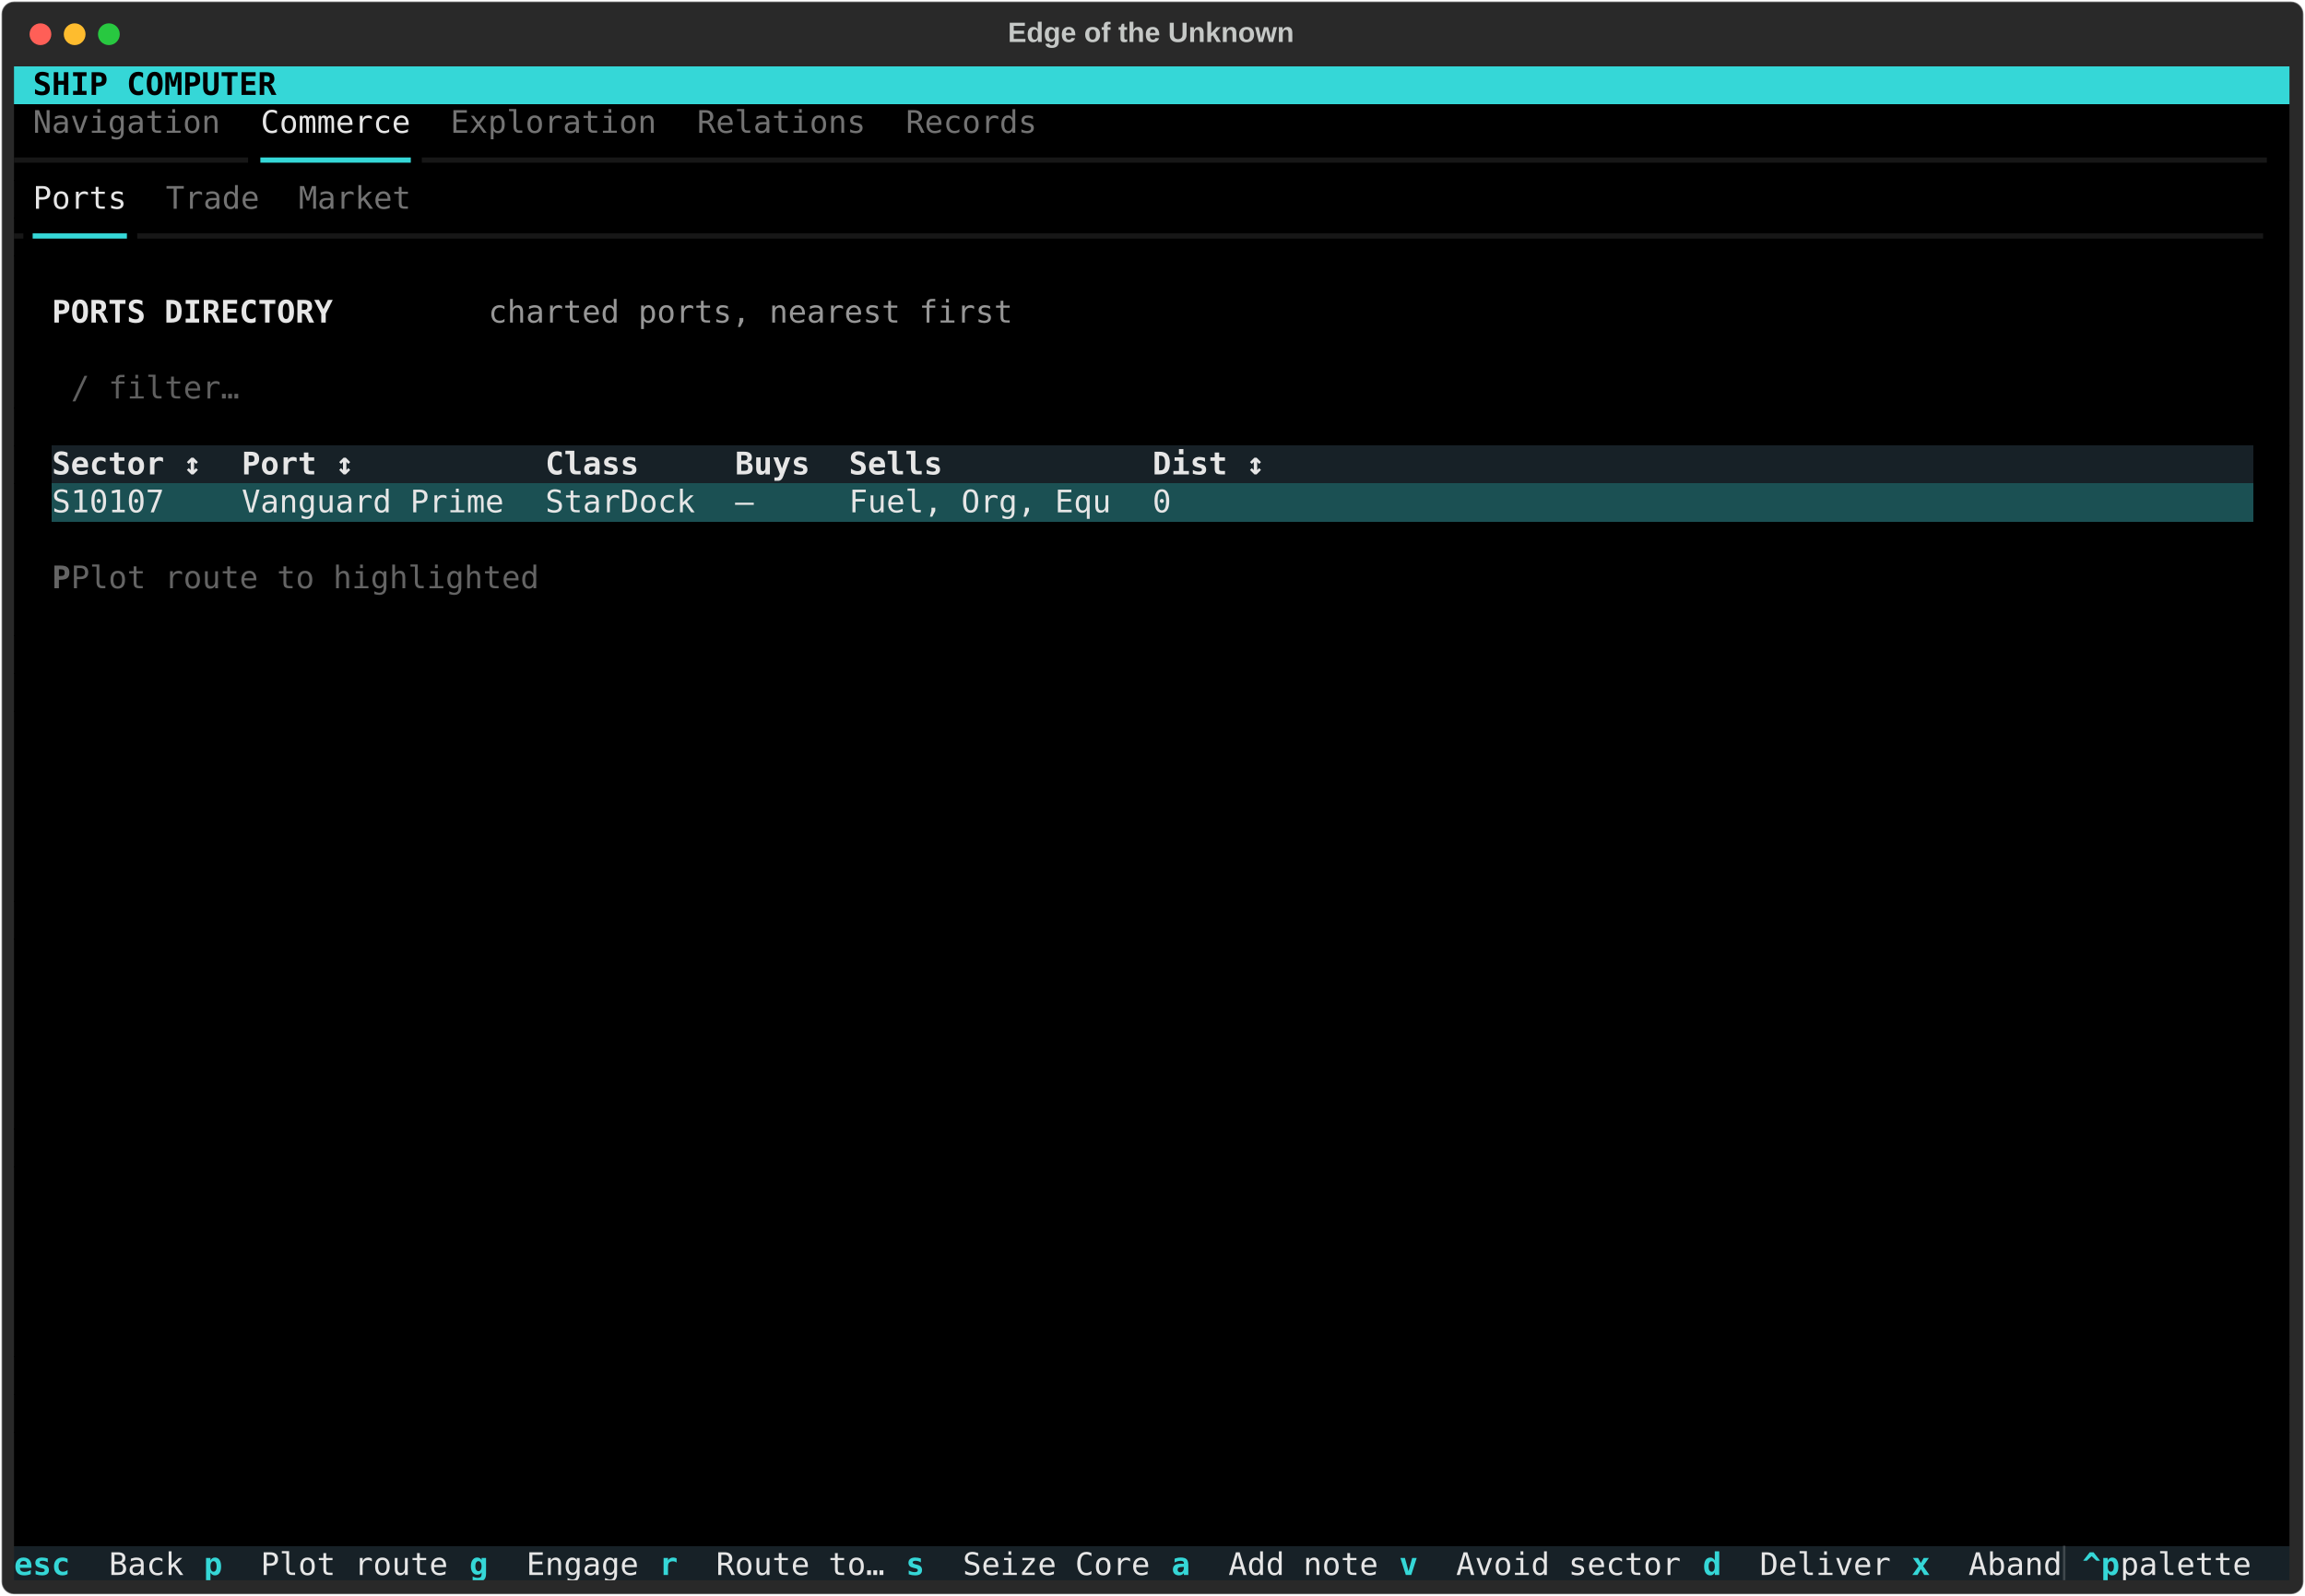
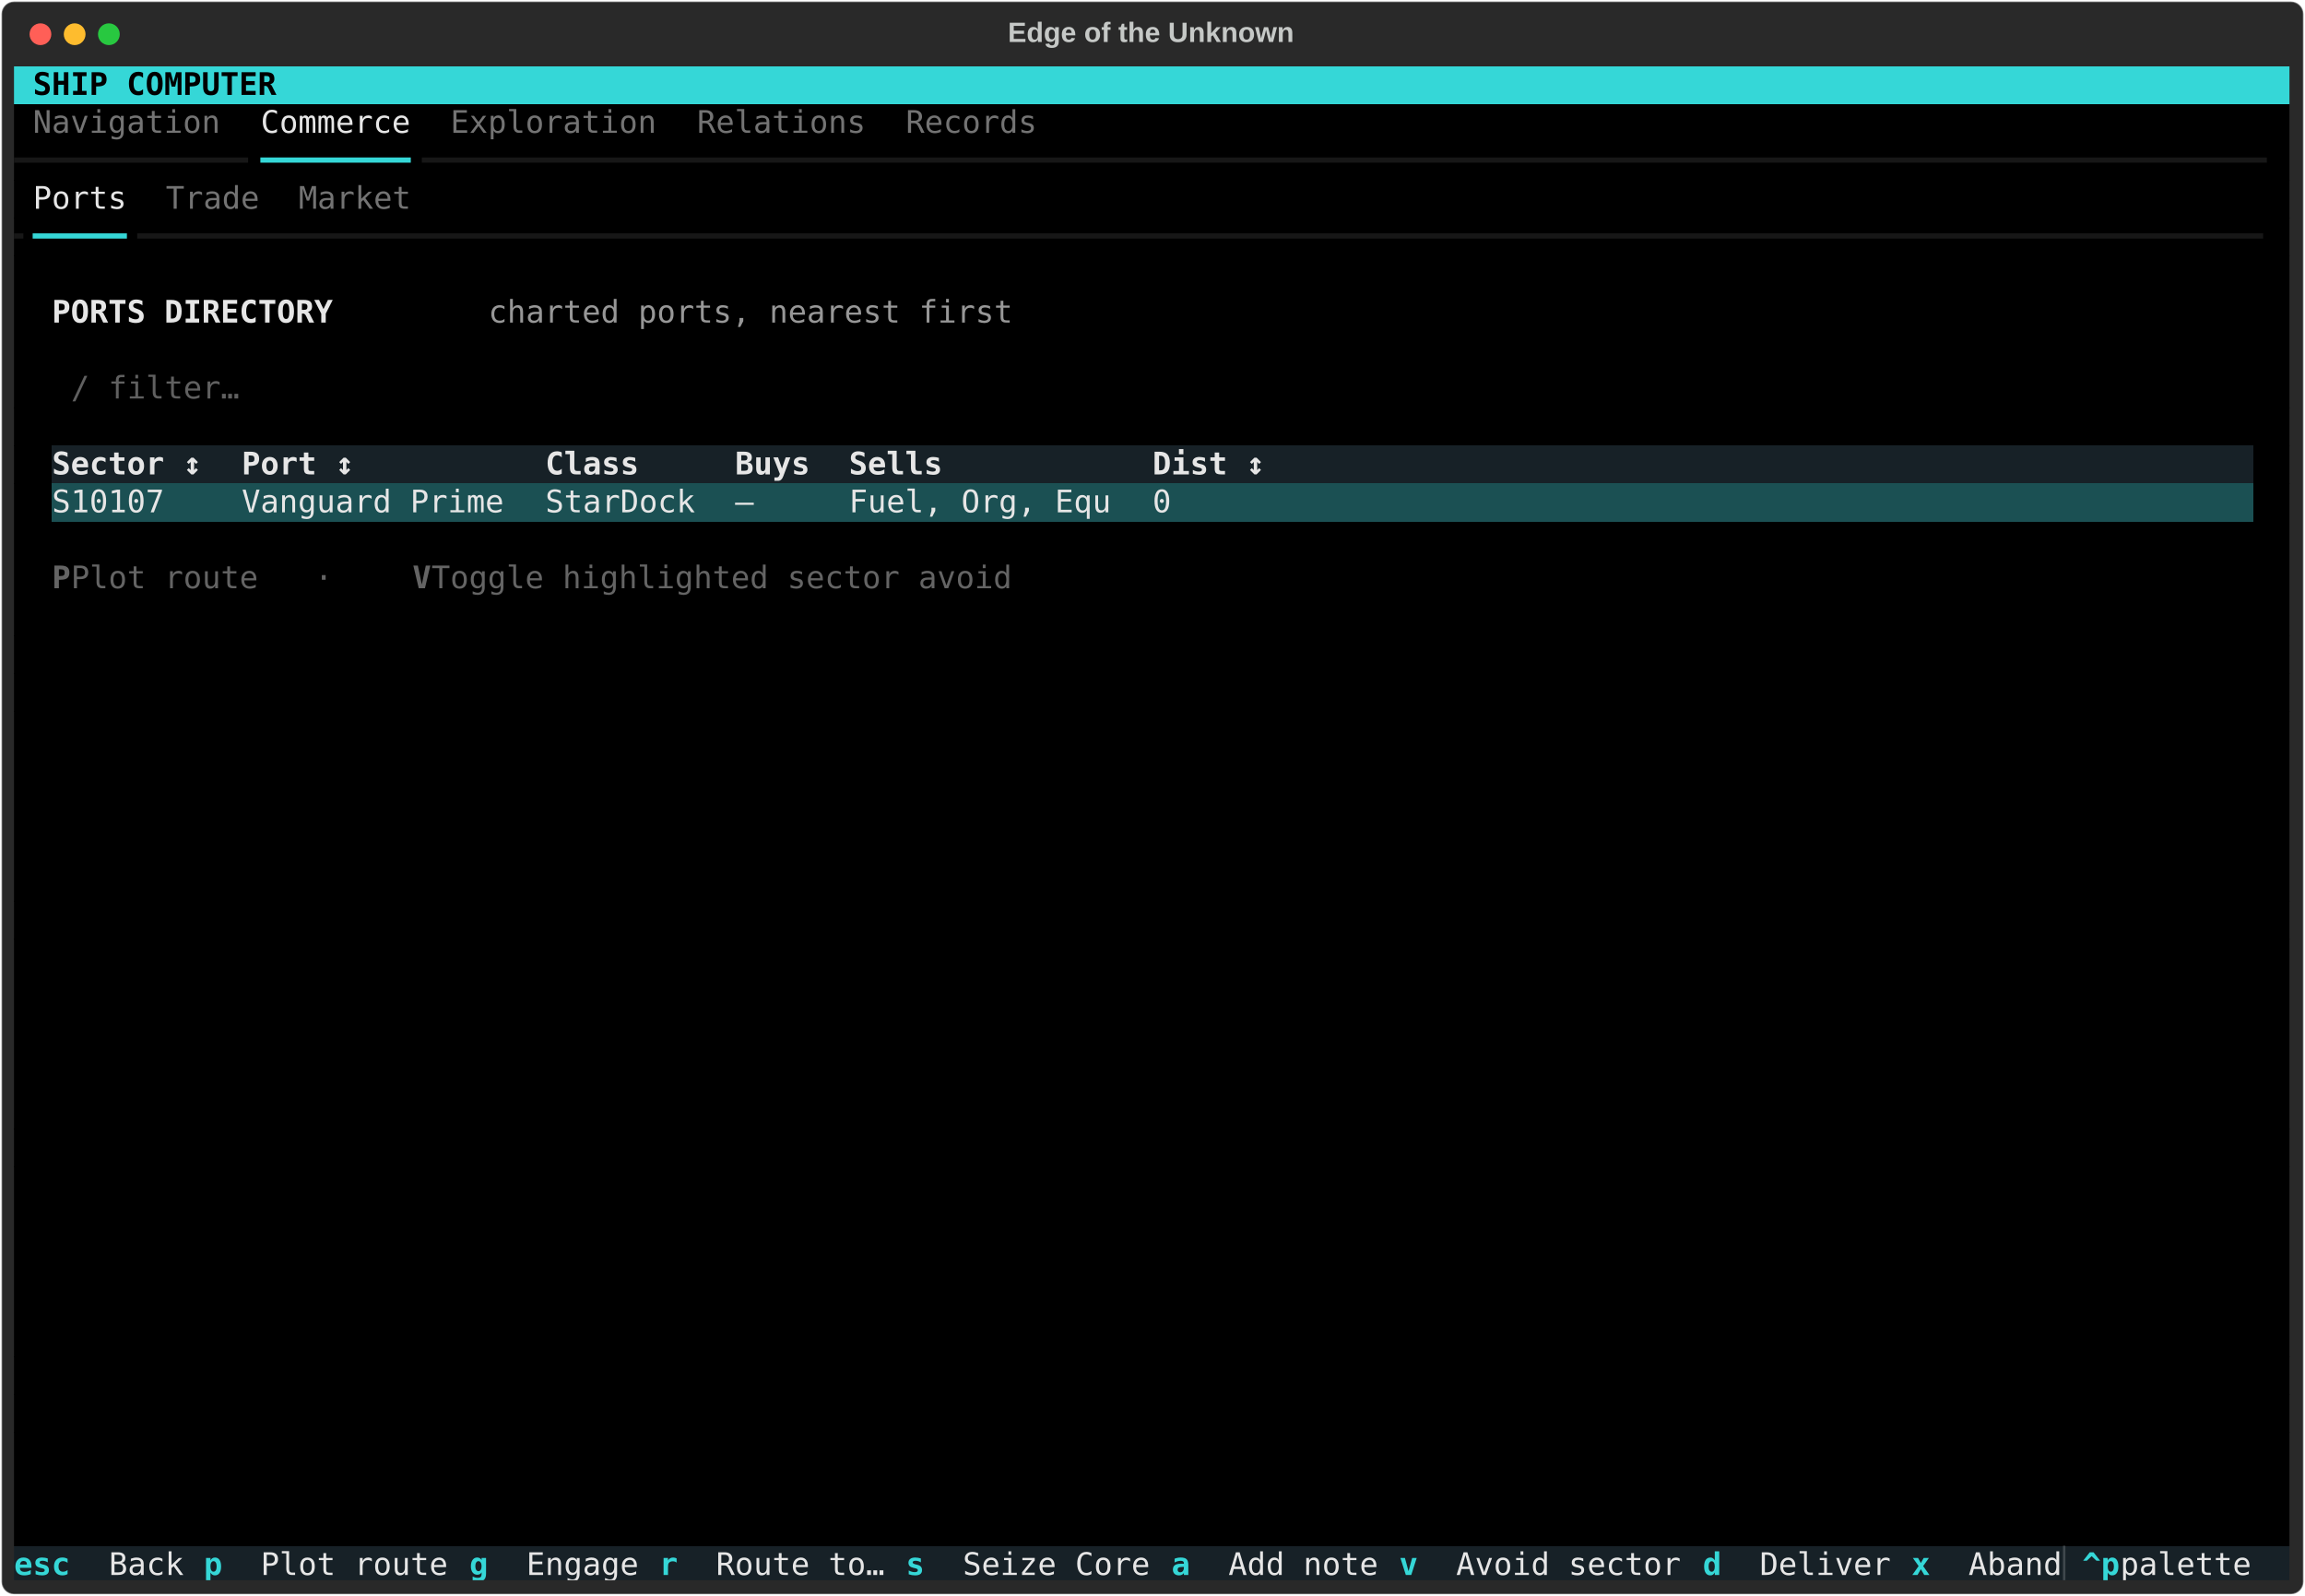
<svg xmlns="http://www.w3.org/2000/svg" class="rich-terminal" viewBox="0 0 1482 1026.0">
  <style>

    @font-face {
        font-family: "Fira Code";
        src: local("FiraCode-Regular"),
                url("https://cdnjs.cloudflare.com/ajax/libs/firacode/6.2.0/woff2/FiraCode-Regular.woff2") format("woff2"),
                url("https://cdnjs.cloudflare.com/ajax/libs/firacode/6.2.0/woff/FiraCode-Regular.woff") format("woff");
        font-style: normal;
        font-weight: 400;
    }
    @font-face {
        font-family: "Fira Code";
        src: local("FiraCode-Bold"),
                url("https://cdnjs.cloudflare.com/ajax/libs/firacode/6.2.0/woff2/FiraCode-Bold.woff2") format("woff2"),
                url("https://cdnjs.cloudflare.com/ajax/libs/firacode/6.2.0/woff/FiraCode-Bold.woff") format("woff");
        font-style: bold;
        font-weight: 700;
    }

    .terminal-matrix {
        font-family: Fira Code, monospace;
        font-size: 20px;
        line-height: 24.4px;
        font-variant-east-asian: full-width;
    }

    .terminal-title {
        font-size: 18px;
        font-weight: bold;
        font-family: arial;
    }

    .terminal-r1 { fill: #c5c8c6 }
.terminal-r2 { fill: #000000;font-weight: bold }
.terminal-r3 { fill: #737373 }
.terminal-r4 { fill: #e6e6e6 }
.terminal-r5 { fill: #171717 }
.terminal-r6 { fill: #35d7d7 }
.terminal-r7 { fill: #e6e6e6;font-weight: bold }
.terminal-r8 { fill: #979797 }
.terminal-r9 { fill: #606060 }
.terminal-r10 { fill: #999999 }
.terminal-r11 { fill: #646464;font-weight: bold }
.terminal-r12 { fill: #646464 }
.terminal-r13 { fill: #35d7d7;font-weight: bold }
.terminal-r14 { fill: #40484d }
    </style>
  <defs>
    <clipPath id="terminal-clip-terminal">
      <rect x="0" y="0" width="1463.0" height="975.0" />
    </clipPath>
    <clipPath id="terminal-line-0">
      <rect x="0" y="1.5" width="1464" height="24.65" />
    </clipPath>
    <clipPath id="terminal-line-1">
      <rect x="0" y="25.9" width="1464" height="24.65" />
    </clipPath>
    <clipPath id="terminal-line-2">
      <rect x="0" y="50.3" width="1464" height="24.65" />
    </clipPath>
    <clipPath id="terminal-line-3">
      <rect x="0" y="74.7" width="1464" height="24.65" />
    </clipPath>
    <clipPath id="terminal-line-4">
      <rect x="0" y="99.1" width="1464" height="24.65" />
    </clipPath>
    <clipPath id="terminal-line-5">
      <rect x="0" y="123.5" width="1464" height="24.65" />
    </clipPath>
    <clipPath id="terminal-line-6">
      <rect x="0" y="147.9" width="1464" height="24.65" />
    </clipPath>
    <clipPath id="terminal-line-7">
      <rect x="0" y="172.3" width="1464" height="24.65" />
    </clipPath>
    <clipPath id="terminal-line-8">
      <rect x="0" y="196.7" width="1464" height="24.65" />
    </clipPath>
    <clipPath id="terminal-line-9">
      <rect x="0" y="221.1" width="1464" height="24.65" />
    </clipPath>
    <clipPath id="terminal-line-10">
      <rect x="0" y="245.5" width="1464" height="24.65" />
    </clipPath>
    <clipPath id="terminal-line-11">
      <rect x="0" y="269.9" width="1464" height="24.65" />
    </clipPath>
    <clipPath id="terminal-line-12">
      <rect x="0" y="294.3" width="1464" height="24.65" />
    </clipPath>
    <clipPath id="terminal-line-13">
      <rect x="0" y="318.7" width="1464" height="24.65" />
    </clipPath>
    <clipPath id="terminal-line-14">
      <rect x="0" y="343.1" width="1464" height="24.65" />
    </clipPath>
    <clipPath id="terminal-line-15">
      <rect x="0" y="367.5" width="1464" height="24.65" />
    </clipPath>
    <clipPath id="terminal-line-16">
      <rect x="0" y="391.9" width="1464" height="24.65" />
    </clipPath>
    <clipPath id="terminal-line-17">
      <rect x="0" y="416.3" width="1464" height="24.65" />
    </clipPath>
    <clipPath id="terminal-line-18">
      <rect x="0" y="440.7" width="1464" height="24.65" />
    </clipPath>
    <clipPath id="terminal-line-19">
      <rect x="0" y="465.1" width="1464" height="24.65" />
    </clipPath>
    <clipPath id="terminal-line-20">
      <rect x="0" y="489.5" width="1464" height="24.65" />
    </clipPath>
    <clipPath id="terminal-line-21">
      <rect x="0" y="513.9" width="1464" height="24.65" />
    </clipPath>
    <clipPath id="terminal-line-22">
      <rect x="0" y="538.3" width="1464" height="24.65" />
    </clipPath>
    <clipPath id="terminal-line-23">
      <rect x="0" y="562.7" width="1464" height="24.65" />
    </clipPath>
    <clipPath id="terminal-line-24">
      <rect x="0" y="587.1" width="1464" height="24.65" />
    </clipPath>
    <clipPath id="terminal-line-25">
      <rect x="0" y="611.5" width="1464" height="24.65" />
    </clipPath>
    <clipPath id="terminal-line-26">
      <rect x="0" y="635.9" width="1464" height="24.65" />
    </clipPath>
    <clipPath id="terminal-line-27">
      <rect x="0" y="660.3" width="1464" height="24.65" />
    </clipPath>
    <clipPath id="terminal-line-28">
      <rect x="0" y="684.7" width="1464" height="24.65" />
    </clipPath>
    <clipPath id="terminal-line-29">
      <rect x="0" y="709.1" width="1464" height="24.65" />
    </clipPath>
    <clipPath id="terminal-line-30">
      <rect x="0" y="733.5" width="1464" height="24.65" />
    </clipPath>
    <clipPath id="terminal-line-31">
      <rect x="0" y="757.9" width="1464" height="24.65" />
    </clipPath>
    <clipPath id="terminal-line-32">
      <rect x="0" y="782.3" width="1464" height="24.65" />
    </clipPath>
    <clipPath id="terminal-line-33">
      <rect x="0" y="806.7" width="1464" height="24.65" />
    </clipPath>
    <clipPath id="terminal-line-34">
      <rect x="0" y="831.1" width="1464" height="24.65" />
    </clipPath>
    <clipPath id="terminal-line-35">
      <rect x="0" y="855.5" width="1464" height="24.65" />
    </clipPath>
    <clipPath id="terminal-line-36">
      <rect x="0" y="879.9" width="1464" height="24.65" />
    </clipPath>
    <clipPath id="terminal-line-37">
      <rect x="0" y="904.3" width="1464" height="24.65" />
    </clipPath>
    <clipPath id="terminal-line-38">
      <rect x="0" y="928.7" width="1464" height="24.65" />
    </clipPath>
  </defs>
  <rect fill="#292929" stroke="rgba(255,255,255,0.35)" stroke-width="1" x="1" y="1" width="1480" height="1024" rx="8" />
  <text class="terminal-title" fill="#c5c8c6" text-anchor="middle" x="740" y="27">Edge of the Unknown</text>
  <g transform="translate(26,22)">
    <circle cx="0" cy="0" r="7" fill="#ff5f57" />
    <circle cx="22" cy="0" r="7" fill="#febc2e" />
    <circle cx="44" cy="0" r="7" fill="#28c840" />
  </g>
  <g transform="translate(9, 41)" clip-path="url(#terminal-clip-terminal)">
    <rect fill="#35d7d7" x="0" y="1.5" width="12.2" height="24.65" shape-rendering="crispEdges" />
    <rect fill="#35d7d7" x="12.2" y="1.5" width="158.6" height="24.65" shape-rendering="crispEdges" />
    <rect fill="#35d7d7" x="170.8" y="1.5" width="1293.2" height="24.65" shape-rendering="crispEdges" />
    <rect fill="#000000" x="0" y="25.9" width="12.2" height="24.65" shape-rendering="crispEdges" />
    <rect fill="#000000" x="12.2" y="25.9" width="122" height="24.65" shape-rendering="crispEdges" />
    <rect fill="#000000" x="134.2" y="25.9" width="24.4" height="24.65" shape-rendering="crispEdges" />
    <rect fill="#000000" x="158.6" y="25.9" width="97.6" height="24.65" shape-rendering="crispEdges" />
    <rect fill="#000000" x="256.2" y="25.9" width="24.4" height="24.65" shape-rendering="crispEdges" />
    <rect fill="#000000" x="280.6" y="25.9" width="134.2" height="24.65" shape-rendering="crispEdges" />
    <rect fill="#000000" x="414.8" y="25.9" width="24.4" height="24.65" shape-rendering="crispEdges" />
    <rect fill="#000000" x="439.2" y="25.9" width="109.8" height="24.65" shape-rendering="crispEdges" />
    <rect fill="#000000" x="549" y="25.9" width="24.4" height="24.65" shape-rendering="crispEdges" />
    <rect fill="#000000" x="573.4" y="25.9" width="85.4" height="24.65" shape-rendering="crispEdges" />
    <rect fill="#000000" x="658.8" y="25.9" width="805.2" height="24.65" shape-rendering="crispEdges" />
    <rect fill="#000000" x="0" y="50.3" width="158.6" height="24.65" shape-rendering="crispEdges" />
    <rect fill="#000000" x="158.6" y="50.3" width="97.6" height="24.65" shape-rendering="crispEdges" />
    <rect fill="#000000" x="256.2" y="50.3" width="1207.8" height="24.65" shape-rendering="crispEdges" />
    <rect fill="#000000" x="0" y="74.7" width="12.2" height="24.65" shape-rendering="crispEdges" />
    <rect fill="#000000" x="12.2" y="74.7" width="61" height="24.65" shape-rendering="crispEdges" />
    <rect fill="#000000" x="73.2" y="74.7" width="24.4" height="24.65" shape-rendering="crispEdges" />
    <rect fill="#000000" x="97.6" y="74.7" width="61" height="24.65" shape-rendering="crispEdges" />
    <rect fill="#000000" x="158.6" y="74.7" width="24.4" height="24.65" shape-rendering="crispEdges" />
    <rect fill="#000000" x="183" y="74.7" width="73.2" height="24.65" shape-rendering="crispEdges" />
    <rect fill="#000000" x="256.2" y="74.7" width="1207.8" height="24.65" shape-rendering="crispEdges" />
    <rect fill="#000000" x="0" y="99.1" width="12.2" height="24.65" shape-rendering="crispEdges" />
    <rect fill="#000000" x="12.2" y="99.1" width="61" height="24.65" shape-rendering="crispEdges" />
    <rect fill="#000000" x="73.2" y="99.1" width="1390.8" height="24.65" shape-rendering="crispEdges" />
    <rect fill="#000000" x="0" y="123.5" width="1464" height="24.65" shape-rendering="crispEdges" />
    <rect fill="#000000" x="0" y="147.9" width="24.4" height="24.65" shape-rendering="crispEdges" />
    <rect fill="#000000" x="24.4" y="147.9" width="183" height="24.65" shape-rendering="crispEdges" />
    <rect fill="#000000" x="207.4" y="147.9" width="97.6" height="24.65" shape-rendering="crispEdges" />
    <rect fill="#000000" x="305" y="147.9" width="341.6" height="24.65" shape-rendering="crispEdges" />
    <rect fill="#000000" x="646.6" y="147.9" width="817.4" height="24.65" shape-rendering="crispEdges" />
    <rect fill="#000000" x="0" y="172.3" width="1464" height="24.65" shape-rendering="crispEdges" />
    <rect fill="#000000" x="0" y="196.7" width="36.6" height="24.65" shape-rendering="crispEdges" />
    <rect fill="#000000" x="36.6" y="196.7" width="109.8" height="24.65" shape-rendering="crispEdges" />
    <rect fill="#000000" x="146.4" y="196.7" width="1281" height="24.65" shape-rendering="crispEdges" />
    <rect fill="#000000" x="1427.4" y="196.7" width="36.6" height="24.65" shape-rendering="crispEdges" />
    <rect fill="#000000" x="0" y="221.1" width="1464" height="24.65" shape-rendering="crispEdges" />
    <rect fill="#000000" x="0" y="245.5" width="24.4" height="24.65" shape-rendering="crispEdges" />
    <rect fill="#172127" x="24.4" y="245.5" width="122" height="24.65" shape-rendering="crispEdges" />
    <rect fill="#172127" x="146.4" y="245.5" width="195.2" height="24.65" shape-rendering="crispEdges" />
    <rect fill="#172127" x="341.6" y="245.5" width="122" height="24.65" shape-rendering="crispEdges" />
    <rect fill="#172127" x="463.6" y="245.5" width="73.2" height="24.65" shape-rendering="crispEdges" />
    <rect fill="#172127" x="536.8" y="245.5" width="195.2" height="24.65" shape-rendering="crispEdges" />
    <rect fill="#172127" x="732" y="245.5" width="97.6" height="24.65" shape-rendering="crispEdges" />
    <rect fill="#172127" x="829.6" y="245.5" width="610" height="24.65" shape-rendering="crispEdges" />
    <rect fill="#000000" x="1439.6" y="245.5" width="24.4" height="24.65" shape-rendering="crispEdges" />
    <rect fill="#000000" x="0" y="269.9" width="24.4" height="24.65" shape-rendering="crispEdges" />
    <rect fill="#1b5053" x="24.4" y="269.9" width="122" height="24.65" shape-rendering="crispEdges" />
    <rect fill="#1b5053" x="146.4" y="269.9" width="195.2" height="24.65" shape-rendering="crispEdges" />
    <rect fill="#1b5053" x="341.6" y="269.9" width="122" height="24.65" shape-rendering="crispEdges" />
    <rect fill="#1b5053" x="463.6" y="269.9" width="73.2" height="24.65" shape-rendering="crispEdges" />
    <rect fill="#1b5053" x="536.8" y="269.9" width="195.2" height="24.65" shape-rendering="crispEdges" />
    <rect fill="#1b5053" x="732" y="269.9" width="97.6" height="24.65" shape-rendering="crispEdges" />
    <rect fill="#1b5053" x="829.6" y="269.9" width="610" height="24.65" shape-rendering="crispEdges" />
    <rect fill="#000000" x="1439.6" y="269.9" width="24.4" height="24.65" shape-rendering="crispEdges" />
    <rect fill="#000000" x="0" y="294.3" width="1464" height="24.65" shape-rendering="crispEdges" />
    <rect fill="#000000" x="0" y="318.7" width="24.4" height="24.65" shape-rendering="crispEdges" />
    <rect fill="#000000" x="24.4" y="318.7" width="12.2" height="24.65" shape-rendering="crispEdges" />
-     <rect fill="#000000" x="36.6" y="318.7" width="317.2" height="24.65" shape-rendering="crispEdges" />
-     <rect fill="#000000" x="353.8" y="318.7" width="1110.2" height="24.65" shape-rendering="crispEdges" />
+     <rect fill="#000000" x="36.6" y="318.7" width="219.6" height="24.65" shape-rendering="crispEdges" />
+     <rect fill="#000000" x="256.2" y="318.7" width="12.2" height="24.65" shape-rendering="crispEdges" />
+     <rect fill="#000000" x="268.4" y="318.7" width="390.4" height="24.65" shape-rendering="crispEdges" />
+     <rect fill="#000000" x="658.8" y="318.7" width="805.2" height="24.65" shape-rendering="crispEdges" />
    <rect fill="#000000" x="0" y="343.1" width="1464" height="24.65" shape-rendering="crispEdges" />
    <rect fill="#000000" x="0" y="367.5" width="1464" height="24.65" shape-rendering="crispEdges" />
    <rect fill="#000000" x="0" y="391.9" width="1464" height="24.65" shape-rendering="crispEdges" />
    <rect fill="#000000" x="0" y="416.3" width="1464" height="24.65" shape-rendering="crispEdges" />
    <rect fill="#000000" x="0" y="440.7" width="1464" height="24.65" shape-rendering="crispEdges" />
    <rect fill="#000000" x="0" y="465.1" width="1464" height="24.65" shape-rendering="crispEdges" />
    <rect fill="#000000" x="0" y="489.5" width="1464" height="24.65" shape-rendering="crispEdges" />
    <rect fill="#000000" x="0" y="513.9" width="1464" height="24.65" shape-rendering="crispEdges" />
    <rect fill="#000000" x="0" y="538.3" width="1464" height="24.65" shape-rendering="crispEdges" />
    <rect fill="#000000" x="0" y="562.7" width="1464" height="24.65" shape-rendering="crispEdges" />
    <rect fill="#000000" x="0" y="587.1" width="1464" height="24.65" shape-rendering="crispEdges" />
    <rect fill="#000000" x="0" y="611.5" width="1464" height="24.65" shape-rendering="crispEdges" />
    <rect fill="#000000" x="0" y="635.9" width="1464" height="24.65" shape-rendering="crispEdges" />
    <rect fill="#000000" x="0" y="660.3" width="1464" height="24.65" shape-rendering="crispEdges" />
    <rect fill="#000000" x="0" y="684.7" width="1464" height="24.65" shape-rendering="crispEdges" />
    <rect fill="#000000" x="0" y="709.1" width="1464" height="24.65" shape-rendering="crispEdges" />
    <rect fill="#000000" x="0" y="733.5" width="1464" height="24.65" shape-rendering="crispEdges" />
    <rect fill="#000000" x="0" y="757.9" width="1464" height="24.65" shape-rendering="crispEdges" />
    <rect fill="#000000" x="0" y="782.3" width="1464" height="24.65" shape-rendering="crispEdges" />
    <rect fill="#000000" x="0" y="806.7" width="1464" height="24.65" shape-rendering="crispEdges" />
    <rect fill="#000000" x="0" y="831.1" width="1464" height="24.65" shape-rendering="crispEdges" />
    <rect fill="#000000" x="0" y="855.5" width="1464" height="24.65" shape-rendering="crispEdges" />
    <rect fill="#000000" x="0" y="879.9" width="1464" height="24.65" shape-rendering="crispEdges" />
    <rect fill="#000000" x="0" y="904.3" width="1464" height="24.65" shape-rendering="crispEdges" />
    <rect fill="#000000" x="0" y="928.7" width="1464" height="24.65" shape-rendering="crispEdges" />
    <rect fill="#172127" x="0" y="953.1" width="61" height="24.65" shape-rendering="crispEdges" />
    <rect fill="#172127" x="61" y="953.1" width="61" height="24.65" shape-rendering="crispEdges" />
    <rect fill="#172127" x="122" y="953.1" width="36.6" height="24.65" shape-rendering="crispEdges" />
    <rect fill="#172127" x="158.6" y="953.1" width="134.2" height="24.65" shape-rendering="crispEdges" />
    <rect fill="#172127" x="292.8" y="953.1" width="36.6" height="24.65" shape-rendering="crispEdges" />
    <rect fill="#172127" x="329.4" y="953.1" width="85.4" height="24.65" shape-rendering="crispEdges" />
    <rect fill="#172127" x="414.8" y="953.1" width="36.6" height="24.65" shape-rendering="crispEdges" />
    <rect fill="#172127" x="451.4" y="953.1" width="122" height="24.65" shape-rendering="crispEdges" />
    <rect fill="#172127" x="573.4" y="953.1" width="36.6" height="24.65" shape-rendering="crispEdges" />
    <rect fill="#172127" x="610" y="953.1" width="134.2" height="24.65" shape-rendering="crispEdges" />
    <rect fill="#172127" x="744.2" y="953.1" width="36.6" height="24.65" shape-rendering="crispEdges" />
    <rect fill="#172127" x="780.8" y="953.1" width="109.8" height="24.65" shape-rendering="crispEdges" />
    <rect fill="#172127" x="890.6" y="953.1" width="36.6" height="24.65" shape-rendering="crispEdges" />
    <rect fill="#172127" x="927.2" y="953.1" width="158.6" height="24.65" shape-rendering="crispEdges" />
    <rect fill="#172127" x="1085.8" y="953.1" width="36.6" height="24.65" shape-rendering="crispEdges" />
    <rect fill="#172127" x="1122.4" y="953.1" width="97.6" height="24.65" shape-rendering="crispEdges" />
    <rect fill="#172127" x="1220" y="953.1" width="36.6" height="24.65" shape-rendering="crispEdges" />
    <rect fill="#172127" x="1256.6" y="953.1" width="61" height="24.65" shape-rendering="crispEdges" />
    <rect fill="#172127" x="1317.6" y="953.1" width="12.2" height="24.65" shape-rendering="crispEdges" />
    <rect fill="#172127" x="1329.8" y="953.1" width="24.4" height="24.65" shape-rendering="crispEdges" />
    <rect fill="#172127" x="1354.2" y="953.1" width="97.6" height="24.65" shape-rendering="crispEdges" />
    <rect fill="#172127" x="1451.8" y="953.1" width="12.2" height="24.65" shape-rendering="crispEdges" />
    <g class="terminal-matrix">
      <text class="terminal-r2" x="12.2" y="20" textLength="158.6" clip-path="url(#terminal-line-0)">SHIP COMPUTER</text>
      <text class="terminal-r1" x="1464" y="20" textLength="12.2" clip-path="url(#terminal-line-0)">
</text>
      <text class="terminal-r3" x="12.2" y="44.4" textLength="122" clip-path="url(#terminal-line-1)">Navigation</text>
      <text class="terminal-r4" x="158.6" y="44.4" textLength="97.6" clip-path="url(#terminal-line-1)">Commerce</text>
      <text class="terminal-r3" x="280.6" y="44.4" textLength="134.2" clip-path="url(#terminal-line-1)">Exploration</text>
      <text class="terminal-r3" x="439.2" y="44.4" textLength="109.8" clip-path="url(#terminal-line-1)">Relations</text>
      <text class="terminal-r3" x="573.4" y="44.4" textLength="85.4" clip-path="url(#terminal-line-1)">Records</text>
      <text class="terminal-r1" x="1464" y="44.4" textLength="12.2" clip-path="url(#terminal-line-1)">
</text>
      <text class="terminal-r5" x="0" y="68.8" textLength="158.6" clip-path="url(#terminal-line-2)">━━━━━━━━━━━━╸</text>
      <text class="terminal-r6" x="158.6" y="68.8" textLength="97.6" clip-path="url(#terminal-line-2)">━━━━━━━━</text>
      <text class="terminal-r5" x="256.2" y="68.8" textLength="1207.8" clip-path="url(#terminal-line-2)">╺━━━━━━━━━━━━━━━━━━━━━━━━━━━━━━━━━━━━━━━━━━━━━━━━━━━━━━━━━━━━━━━━━━━━━━━━━━━━━━━━━━━━━━━━━━━━━━━━━━</text>
      <text class="terminal-r1" x="1464" y="68.8" textLength="12.2" clip-path="url(#terminal-line-2)">
</text>
      <text class="terminal-r4" x="12.2" y="93.2" textLength="61" clip-path="url(#terminal-line-3)">Ports</text>
      <text class="terminal-r3" x="97.6" y="93.2" textLength="61" clip-path="url(#terminal-line-3)">Trade</text>
      <text class="terminal-r3" x="183" y="93.2" textLength="73.2" clip-path="url(#terminal-line-3)">Market</text>
      <text class="terminal-r1" x="1464" y="93.2" textLength="12.2" clip-path="url(#terminal-line-3)">
</text>
      <text class="terminal-r5" x="0" y="117.6" textLength="12.2" clip-path="url(#terminal-line-4)">╸</text>
      <text class="terminal-r6" x="12.2" y="117.6" textLength="61" clip-path="url(#terminal-line-4)">━━━━━</text>
      <text class="terminal-r5" x="73.2" y="117.6" textLength="1390.8" clip-path="url(#terminal-line-4)">╺━━━━━━━━━━━━━━━━━━━━━━━━━━━━━━━━━━━━━━━━━━━━━━━━━━━━━━━━━━━━━━━━━━━━━━━━━━━━━━━━━━━━━━━━━━━━━━━━━━━━━━━━━━━━━━━━━</text>
      <text class="terminal-r1" x="1464" y="117.6" textLength="12.2" clip-path="url(#terminal-line-4)">
</text>
      <text class="terminal-r1" x="1464" y="142" textLength="12.2" clip-path="url(#terminal-line-5)">
</text>
      <text class="terminal-r7" x="24.4" y="166.4" textLength="183" clip-path="url(#terminal-line-6)">PORTS DIRECTORY</text>
      <text class="terminal-r8" x="305" y="166.4" textLength="341.6" clip-path="url(#terminal-line-6)">charted ports, nearest first</text>
      <text class="terminal-r1" x="1464" y="166.4" textLength="12.2" clip-path="url(#terminal-line-6)">
</text>
      <text class="terminal-r1" x="1464" y="190.8" textLength="12.2" clip-path="url(#terminal-line-7)">
</text>
      <text class="terminal-r9" x="36.6" y="215.2" textLength="109.8" clip-path="url(#terminal-line-8)">/ filter…</text>
      <text class="terminal-r1" x="1464" y="215.2" textLength="12.2" clip-path="url(#terminal-line-8)">
</text>
      <text class="terminal-r1" x="1464" y="239.6" textLength="12.2" clip-path="url(#terminal-line-9)">
</text>
      <text class="terminal-r7" x="24.4" y="264" textLength="122" clip-path="url(#terminal-line-10)"> Sector ↕ </text>
      <text class="terminal-r7" x="146.4" y="264" textLength="195.2" clip-path="url(#terminal-line-10)"> Port ↕         </text>
      <text class="terminal-r7" x="341.6" y="264" textLength="122" clip-path="url(#terminal-line-10)"> Class    </text>
      <text class="terminal-r7" x="463.6" y="264" textLength="73.2" clip-path="url(#terminal-line-10)"> Buys </text>
      <text class="terminal-r7" x="536.8" y="264" textLength="195.2" clip-path="url(#terminal-line-10)"> Sells          </text>
      <text class="terminal-r7" x="732" y="264" textLength="97.6" clip-path="url(#terminal-line-10)"> Dist ↕ </text>
      <text class="terminal-r1" x="1464" y="264" textLength="12.2" clip-path="url(#terminal-line-10)">
</text>
      <text class="terminal-r4" x="24.4" y="288.4" textLength="122" clip-path="url(#terminal-line-11)"> S10107   </text>
      <text class="terminal-r4" x="146.4" y="288.4" textLength="195.2" clip-path="url(#terminal-line-11)"> Vanguard Prime </text>
      <text class="terminal-r4" x="341.6" y="288.4" textLength="122" clip-path="url(#terminal-line-11)"> StarDock </text>
      <text class="terminal-r4" x="463.6" y="288.4" textLength="73.2" clip-path="url(#terminal-line-11)"> —    </text>
      <text class="terminal-r4" x="536.8" y="288.4" textLength="195.2" clip-path="url(#terminal-line-11)"> Fuel, Org, Equ </text>
      <text class="terminal-r4" x="732" y="288.4" textLength="97.6" clip-path="url(#terminal-line-11)">      0 </text>
      <text class="terminal-r1" x="1464" y="288.4" textLength="12.2" clip-path="url(#terminal-line-11)">
</text>
      <text class="terminal-r1" x="1464" y="312.8" textLength="12.2" clip-path="url(#terminal-line-12)">
</text>
      <text class="terminal-r11" x="24.4" y="337.2" textLength="12.2" clip-path="url(#terminal-line-13)">P</text>
-       <text class="terminal-r12" x="36.6" y="337.2" textLength="317.2" clip-path="url(#terminal-line-13)"> Plot route to highlighted</text>
+       <text class="terminal-r12" x="36.6" y="337.2" textLength="219.6" clip-path="url(#terminal-line-13)"> Plot route   ·   </text>
+       <text class="terminal-r11" x="256.2" y="337.2" textLength="12.2" clip-path="url(#terminal-line-13)">V</text>
+       <text class="terminal-r12" x="268.4" y="337.2" textLength="390.4" clip-path="url(#terminal-line-13)"> Toggle highlighted sector avoid</text>
      <text class="terminal-r1" x="1464" y="337.2" textLength="12.2" clip-path="url(#terminal-line-13)">
</text>
      <text class="terminal-r1" x="1464" y="361.6" textLength="12.2" clip-path="url(#terminal-line-14)">
</text>
      <text class="terminal-r1" x="1464" y="386" textLength="12.2" clip-path="url(#terminal-line-15)">
</text>
      <text class="terminal-r1" x="1464" y="410.4" textLength="12.2" clip-path="url(#terminal-line-16)">
</text>
      <text class="terminal-r1" x="1464" y="434.8" textLength="12.2" clip-path="url(#terminal-line-17)">
</text>
      <text class="terminal-r1" x="1464" y="459.2" textLength="12.2" clip-path="url(#terminal-line-18)">
</text>
      <text class="terminal-r1" x="1464" y="483.6" textLength="12.2" clip-path="url(#terminal-line-19)">
</text>
      <text class="terminal-r1" x="1464" y="508" textLength="12.2" clip-path="url(#terminal-line-20)">
</text>
      <text class="terminal-r1" x="1464" y="532.4" textLength="12.2" clip-path="url(#terminal-line-21)">
</text>
      <text class="terminal-r1" x="1464" y="556.8" textLength="12.2" clip-path="url(#terminal-line-22)">
</text>
      <text class="terminal-r1" x="1464" y="581.2" textLength="12.2" clip-path="url(#terminal-line-23)">
</text>
      <text class="terminal-r1" x="1464" y="605.6" textLength="12.2" clip-path="url(#terminal-line-24)">
</text>
      <text class="terminal-r1" x="1464" y="630" textLength="12.2" clip-path="url(#terminal-line-25)">
</text>
      <text class="terminal-r1" x="1464" y="654.4" textLength="12.2" clip-path="url(#terminal-line-26)">
</text>
      <text class="terminal-r1" x="1464" y="678.8" textLength="12.2" clip-path="url(#terminal-line-27)">
</text>
      <text class="terminal-r1" x="1464" y="703.2" textLength="12.2" clip-path="url(#terminal-line-28)">
</text>
      <text class="terminal-r1" x="1464" y="727.6" textLength="12.2" clip-path="url(#terminal-line-29)">
</text>
      <text class="terminal-r1" x="1464" y="752" textLength="12.2" clip-path="url(#terminal-line-30)">
</text>
      <text class="terminal-r1" x="1464" y="776.4" textLength="12.2" clip-path="url(#terminal-line-31)">
</text>
      <text class="terminal-r1" x="1464" y="800.8" textLength="12.2" clip-path="url(#terminal-line-32)">
</text>
      <text class="terminal-r1" x="1464" y="825.2" textLength="12.2" clip-path="url(#terminal-line-33)">
</text>
      <text class="terminal-r1" x="1464" y="849.6" textLength="12.2" clip-path="url(#terminal-line-34)">
</text>
      <text class="terminal-r1" x="1464" y="874" textLength="12.2" clip-path="url(#terminal-line-35)">
</text>
      <text class="terminal-r1" x="1464" y="898.4" textLength="12.2" clip-path="url(#terminal-line-36)">
</text>
      <text class="terminal-r1" x="1464" y="922.8" textLength="12.2" clip-path="url(#terminal-line-37)">
</text>
      <text class="terminal-r1" x="1464" y="947.2" textLength="12.2" clip-path="url(#terminal-line-38)">
</text>
      <text class="terminal-r13" x="0" y="971.6" textLength="61" clip-path="url(#terminal-line-39)"> esc </text>
      <text class="terminal-r4" x="61" y="971.6" textLength="61" clip-path="url(#terminal-line-39)">Back </text>
      <text class="terminal-r13" x="122" y="971.6" textLength="36.6" clip-path="url(#terminal-line-39)"> p </text>
      <text class="terminal-r4" x="158.6" y="971.6" textLength="134.2" clip-path="url(#terminal-line-39)">Plot route </text>
      <text class="terminal-r13" x="292.8" y="971.6" textLength="36.6" clip-path="url(#terminal-line-39)"> g </text>
      <text class="terminal-r4" x="329.4" y="971.6" textLength="85.4" clip-path="url(#terminal-line-39)">Engage </text>
      <text class="terminal-r13" x="414.8" y="971.6" textLength="36.6" clip-path="url(#terminal-line-39)"> r </text>
      <text class="terminal-r4" x="451.4" y="971.6" textLength="122" clip-path="url(#terminal-line-39)">Route to… </text>
      <text class="terminal-r13" x="573.4" y="971.6" textLength="36.6" clip-path="url(#terminal-line-39)"> s </text>
      <text class="terminal-r4" x="610" y="971.6" textLength="134.2" clip-path="url(#terminal-line-39)">Seize Core </text>
      <text class="terminal-r13" x="744.2" y="971.6" textLength="36.6" clip-path="url(#terminal-line-39)"> a </text>
      <text class="terminal-r4" x="780.8" y="971.6" textLength="109.8" clip-path="url(#terminal-line-39)">Add note </text>
      <text class="terminal-r13" x="890.6" y="971.6" textLength="36.6" clip-path="url(#terminal-line-39)"> v </text>
      <text class="terminal-r4" x="927.2" y="971.6" textLength="158.6" clip-path="url(#terminal-line-39)">Avoid sector </text>
      <text class="terminal-r13" x="1085.8" y="971.6" textLength="36.6" clip-path="url(#terminal-line-39)"> d </text>
      <text class="terminal-r4" x="1122.4" y="971.6" textLength="97.6" clip-path="url(#terminal-line-39)">Deliver </text>
      <text class="terminal-r13" x="1220" y="971.6" textLength="36.6" clip-path="url(#terminal-line-39)"> x </text>
      <text class="terminal-r4" x="1256.6" y="971.6" textLength="61" clip-path="url(#terminal-line-39)">Aband</text>
      <text class="terminal-r14" x="1317.6" y="971.6" textLength="12.2" clip-path="url(#terminal-line-39)">▏</text>
      <text class="terminal-r13" x="1329.8" y="971.6" textLength="24.4" clip-path="url(#terminal-line-39)">^p</text>
      <text class="terminal-r4" x="1354.2" y="971.6" textLength="97.6" clip-path="url(#terminal-line-39)"> palette</text>
    </g>
  </g>
</svg>
